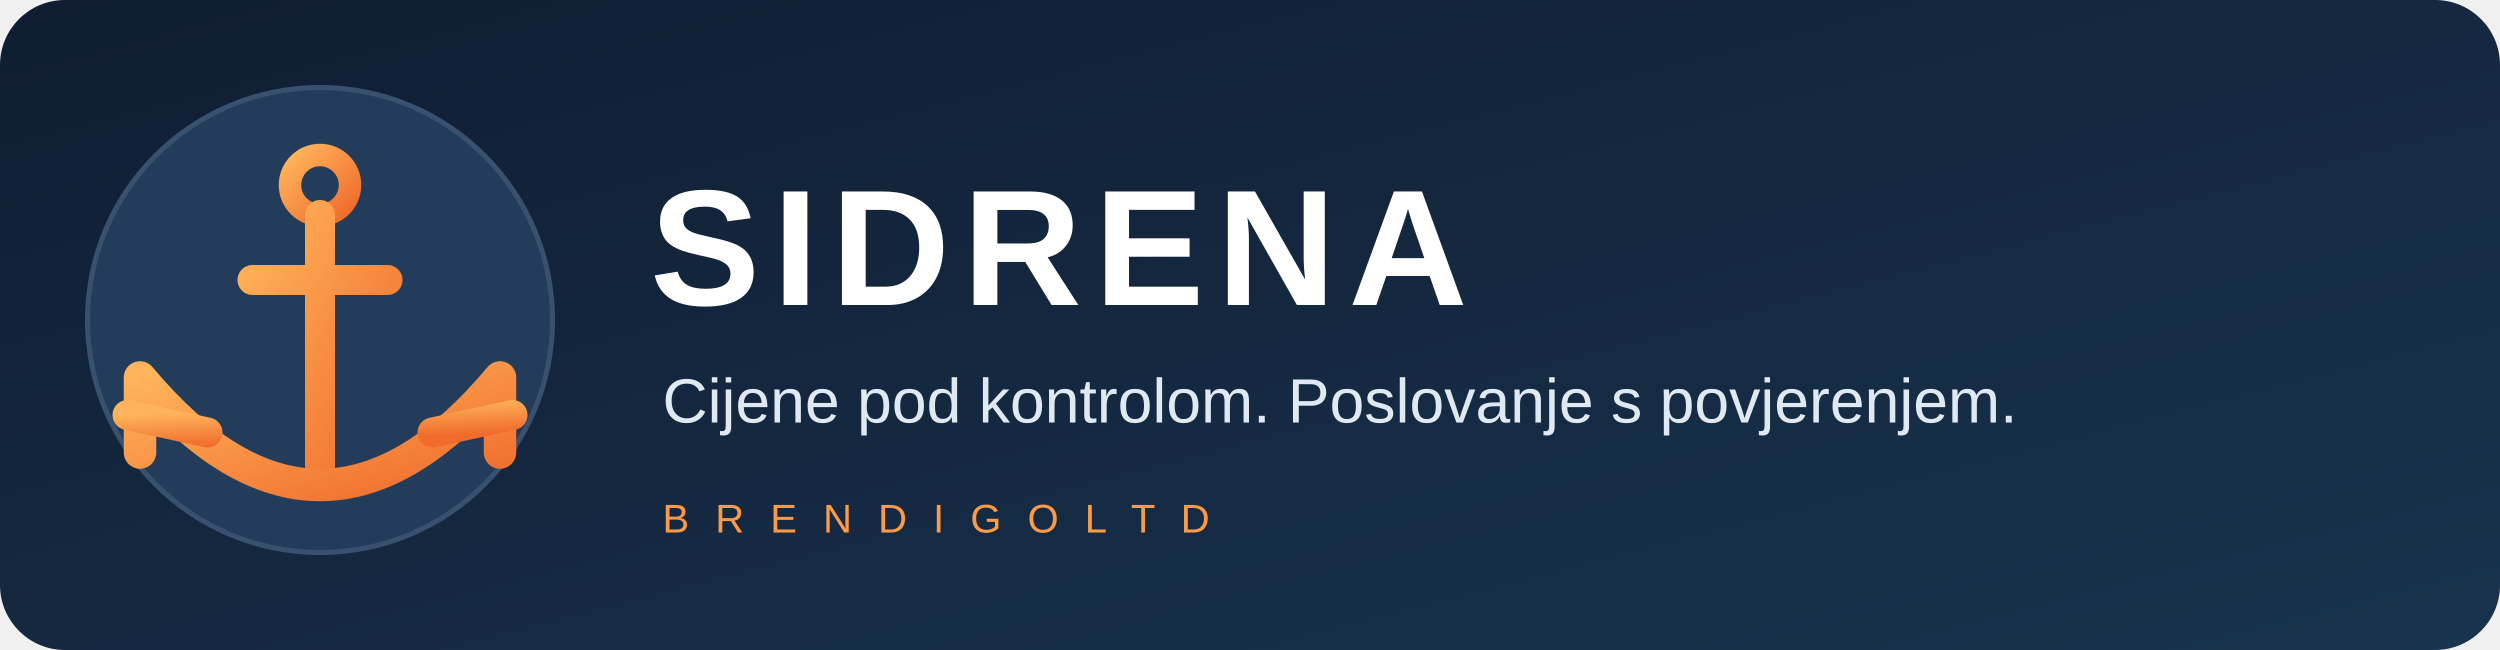
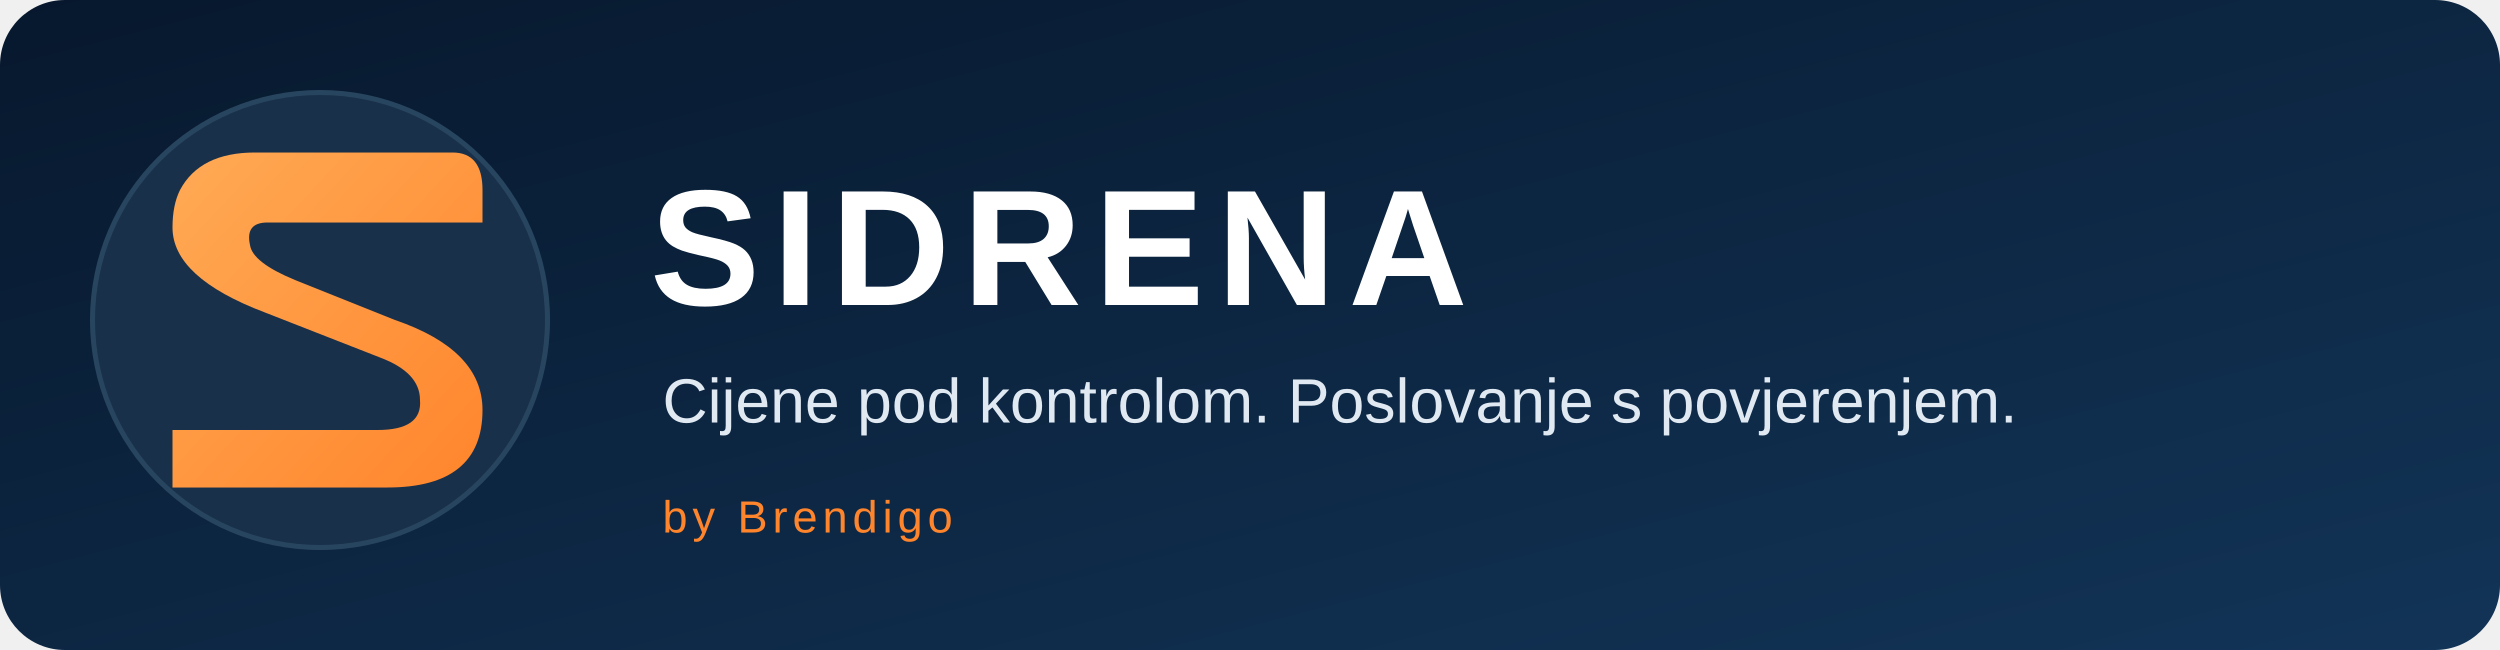
<svg xmlns="http://www.w3.org/2000/svg" width="1000" height="260" viewBox="0 0 1000 260">
  <defs>
    <linearGradient id="bg" x1="0" y1="0" x2="1" y2="1">
-       <stop stop-color="#101d32" />
-       <stop offset="1" stop-color="#18334e" />
+       <stop stop-color="#07182D" />
+       <stop offset="1" stop-color="#123457" />
    </linearGradient>
-     <linearGradient id="glow" x1="0" y1="0" x2="1" y2="1">
-       <stop stop-color="#ffb45b" />
-       <stop offset="1" stop-color="#f06b2c" />
+     <linearGradient id="orange" x1="0" y1="0" x2="1" y2="1">
+       <stop stop-color="#FFAA55" />
+       <stop offset="1" stop-color="#FF852C" />
    </linearGradient>
  </defs>
  <rect width="1000" height="260" rx="26" fill="url(#bg)" />
-   <circle cx="128" cy="128" r="93" fill="#233c59" stroke="#39516f" stroke-width="2" />
-   <circle cx="128" cy="74" r="12" fill="none" stroke="url(#glow)" stroke-width="9" />
-   <path d="M128 86 V190 M101 112 H155" stroke="url(#glow)" stroke-width="12" stroke-linecap="round" />
-   <path d="M56 151 Q128 237 200 151 M56 151 L56 181 M200 151 L200 181" stroke="url(#glow)" stroke-width="13" stroke-linecap="round" fill="none" />
-   <path d="M51 166 L83 173 M205 166 L173 173" stroke="url(#glow)" stroke-width="12" stroke-linecap="round" />
+   <circle cx="128" cy="128" r="91" fill="#19304A" stroke="#28455F" stroke-width="2" />
+   <path fill="url(#orange)" d="M72 76 Q80 61 102 61 H181 Q193 61 193 76 V89 H107 Q98 89 100 98 Q101 105 118 112 L158 128 Q193 140 193 164 Q193 195 155 195 H69 V172 H151 Q169 172 168 160 Q168 149 152 143 L106 125 Q69 111 69 91 Q69 82 72 76 Z" />
  <text x="260" y="122" font-family="Segoe UI,Arial,sans-serif" font-size="66" font-weight="800" letter-spacing="5" fill="#ffffff">SIDRENA</text>
-   <text x="265" y="169" font-family="Segoe UI,Arial,sans-serif" font-size="25" fill="#e0e9f2">Cijene pod kontrolom. Poslovanje s povjerenjem.</text>
-   <text x="265" y="213" font-family="Segoe UI,Arial,sans-serif" font-size="16" letter-spacing="3" fill="#ff9a44">B R E N D I G O  L T D</text>
+   <text x="265" y="169" font-family="Segoe UI,Arial,sans-serif" font-size="25" fill="#E0E9F2">Cijene pod kontrolom. Poslovanje s povjerenjem.</text>
+   <text x="265" y="213" font-family="Segoe UI,Arial,sans-serif" font-size="18" letter-spacing="2" fill="#FF852C">by Brendigo</text>
</svg>
